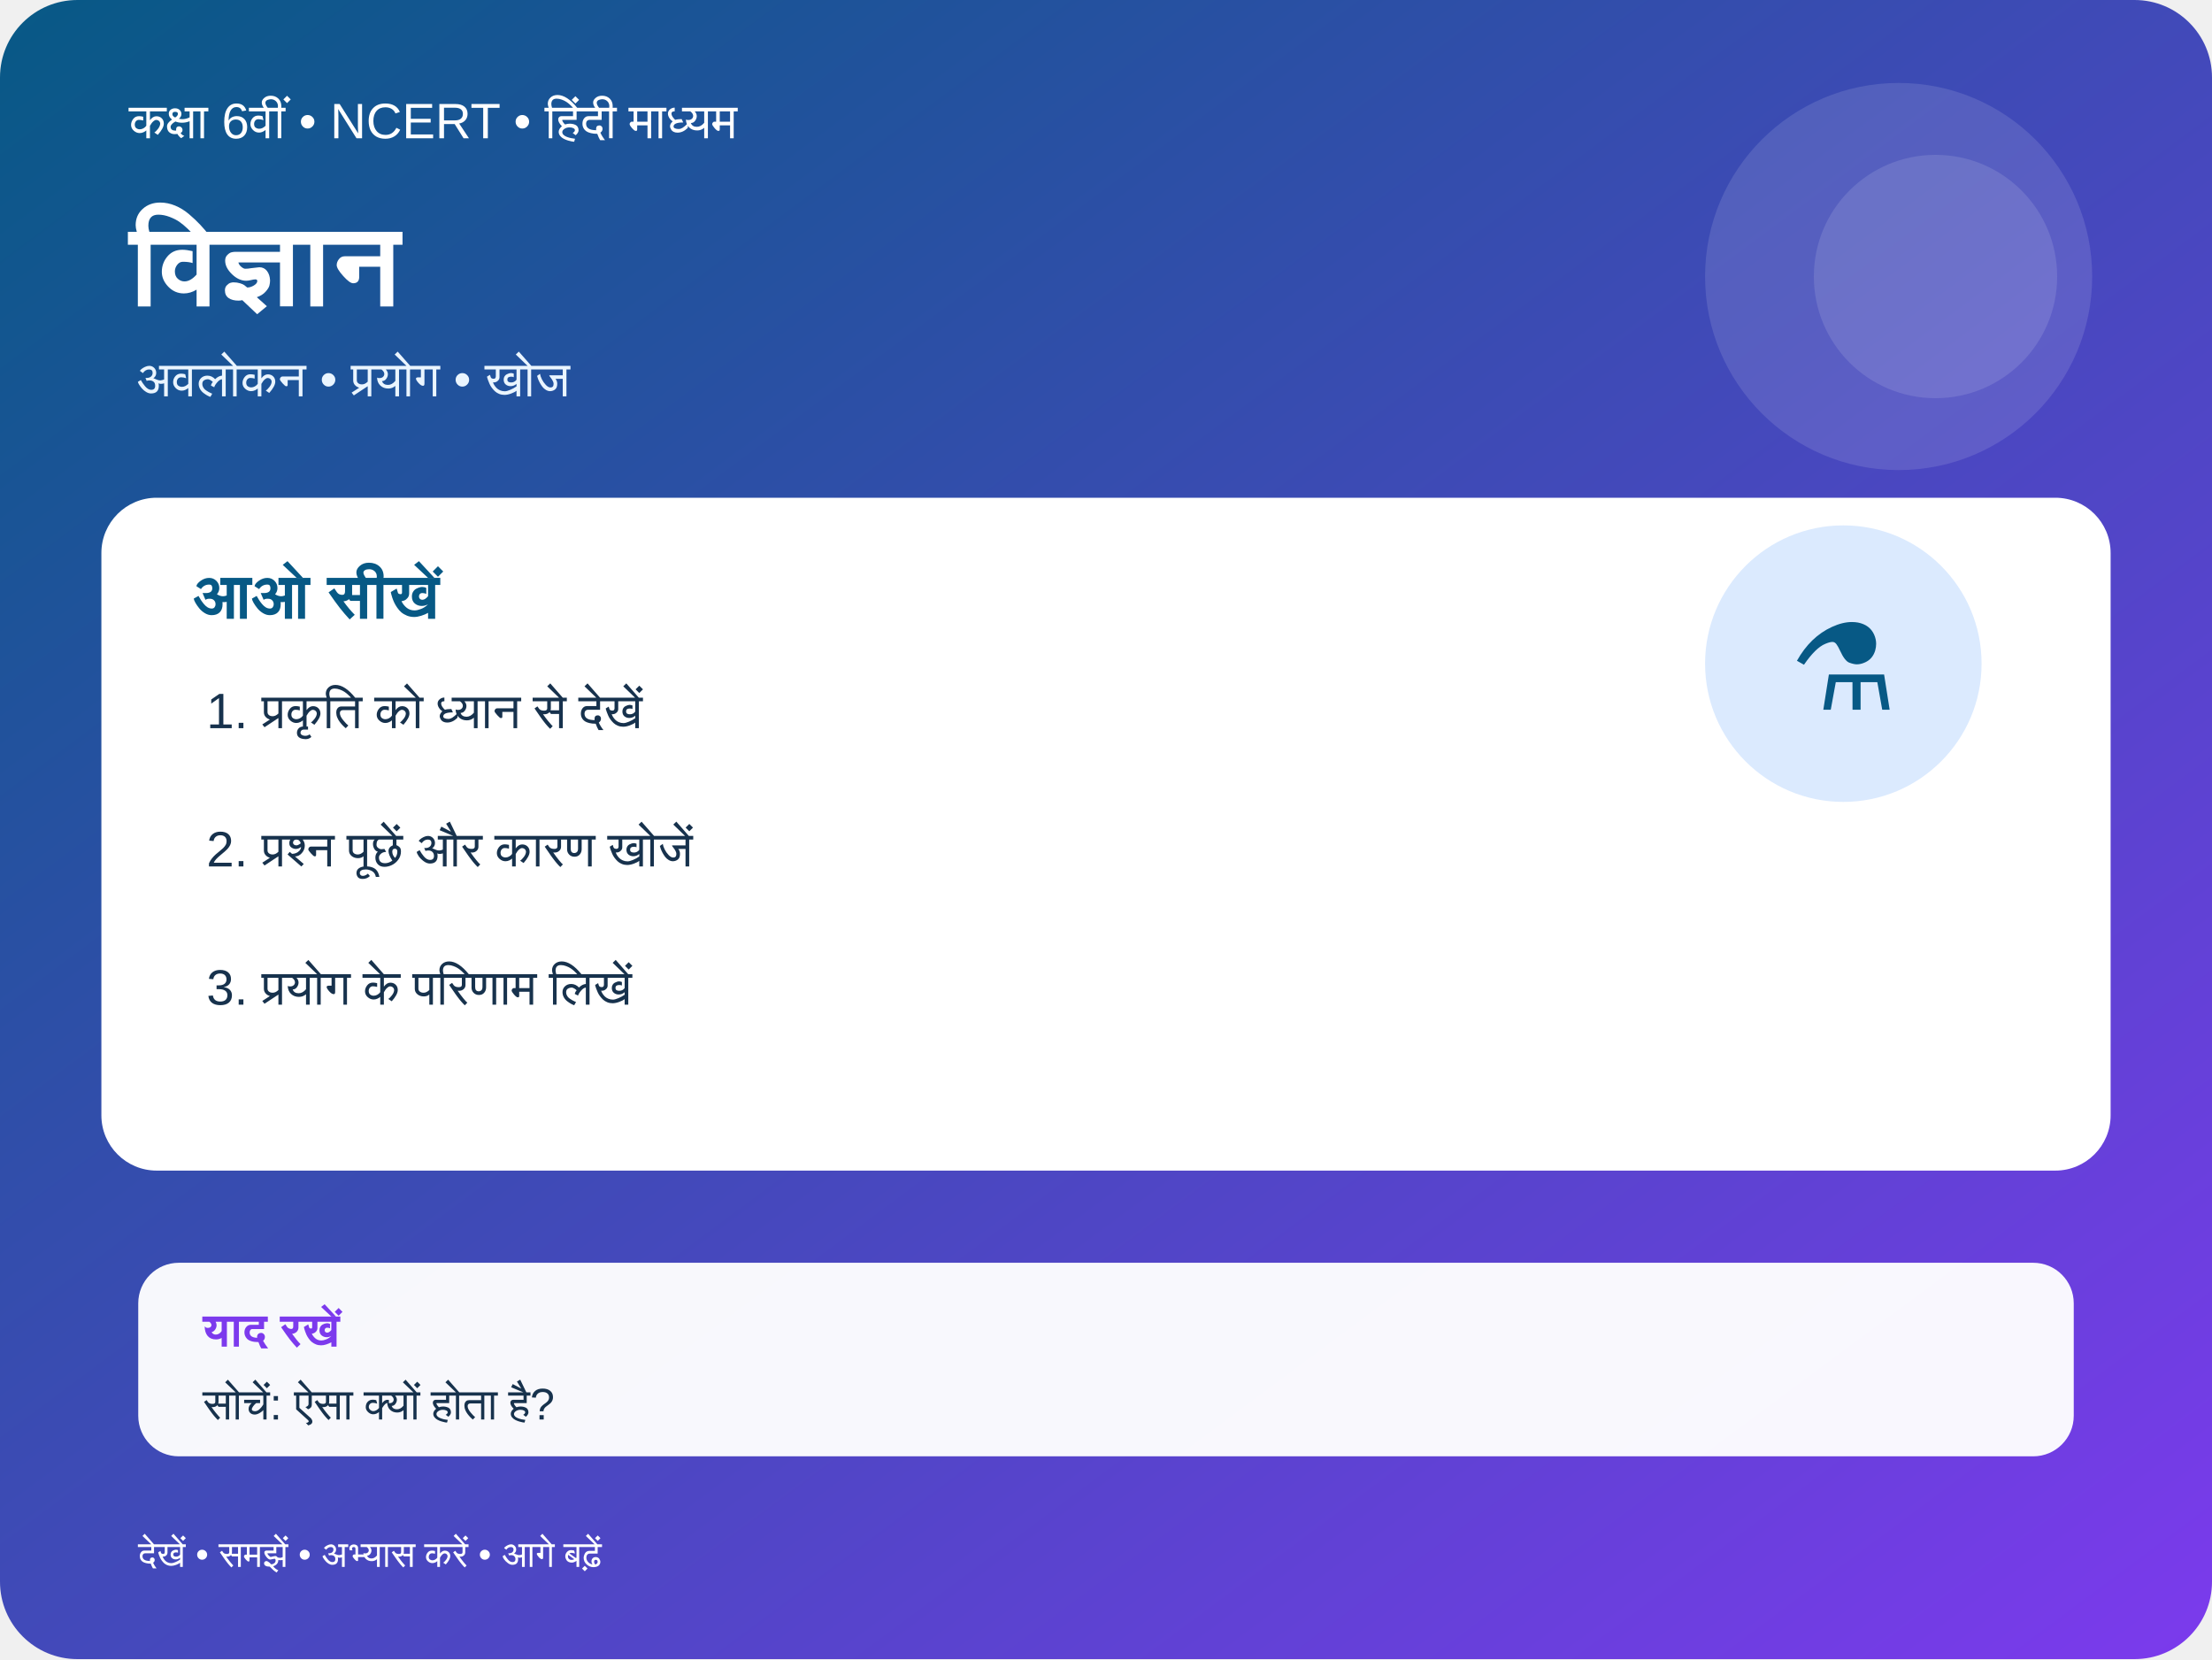
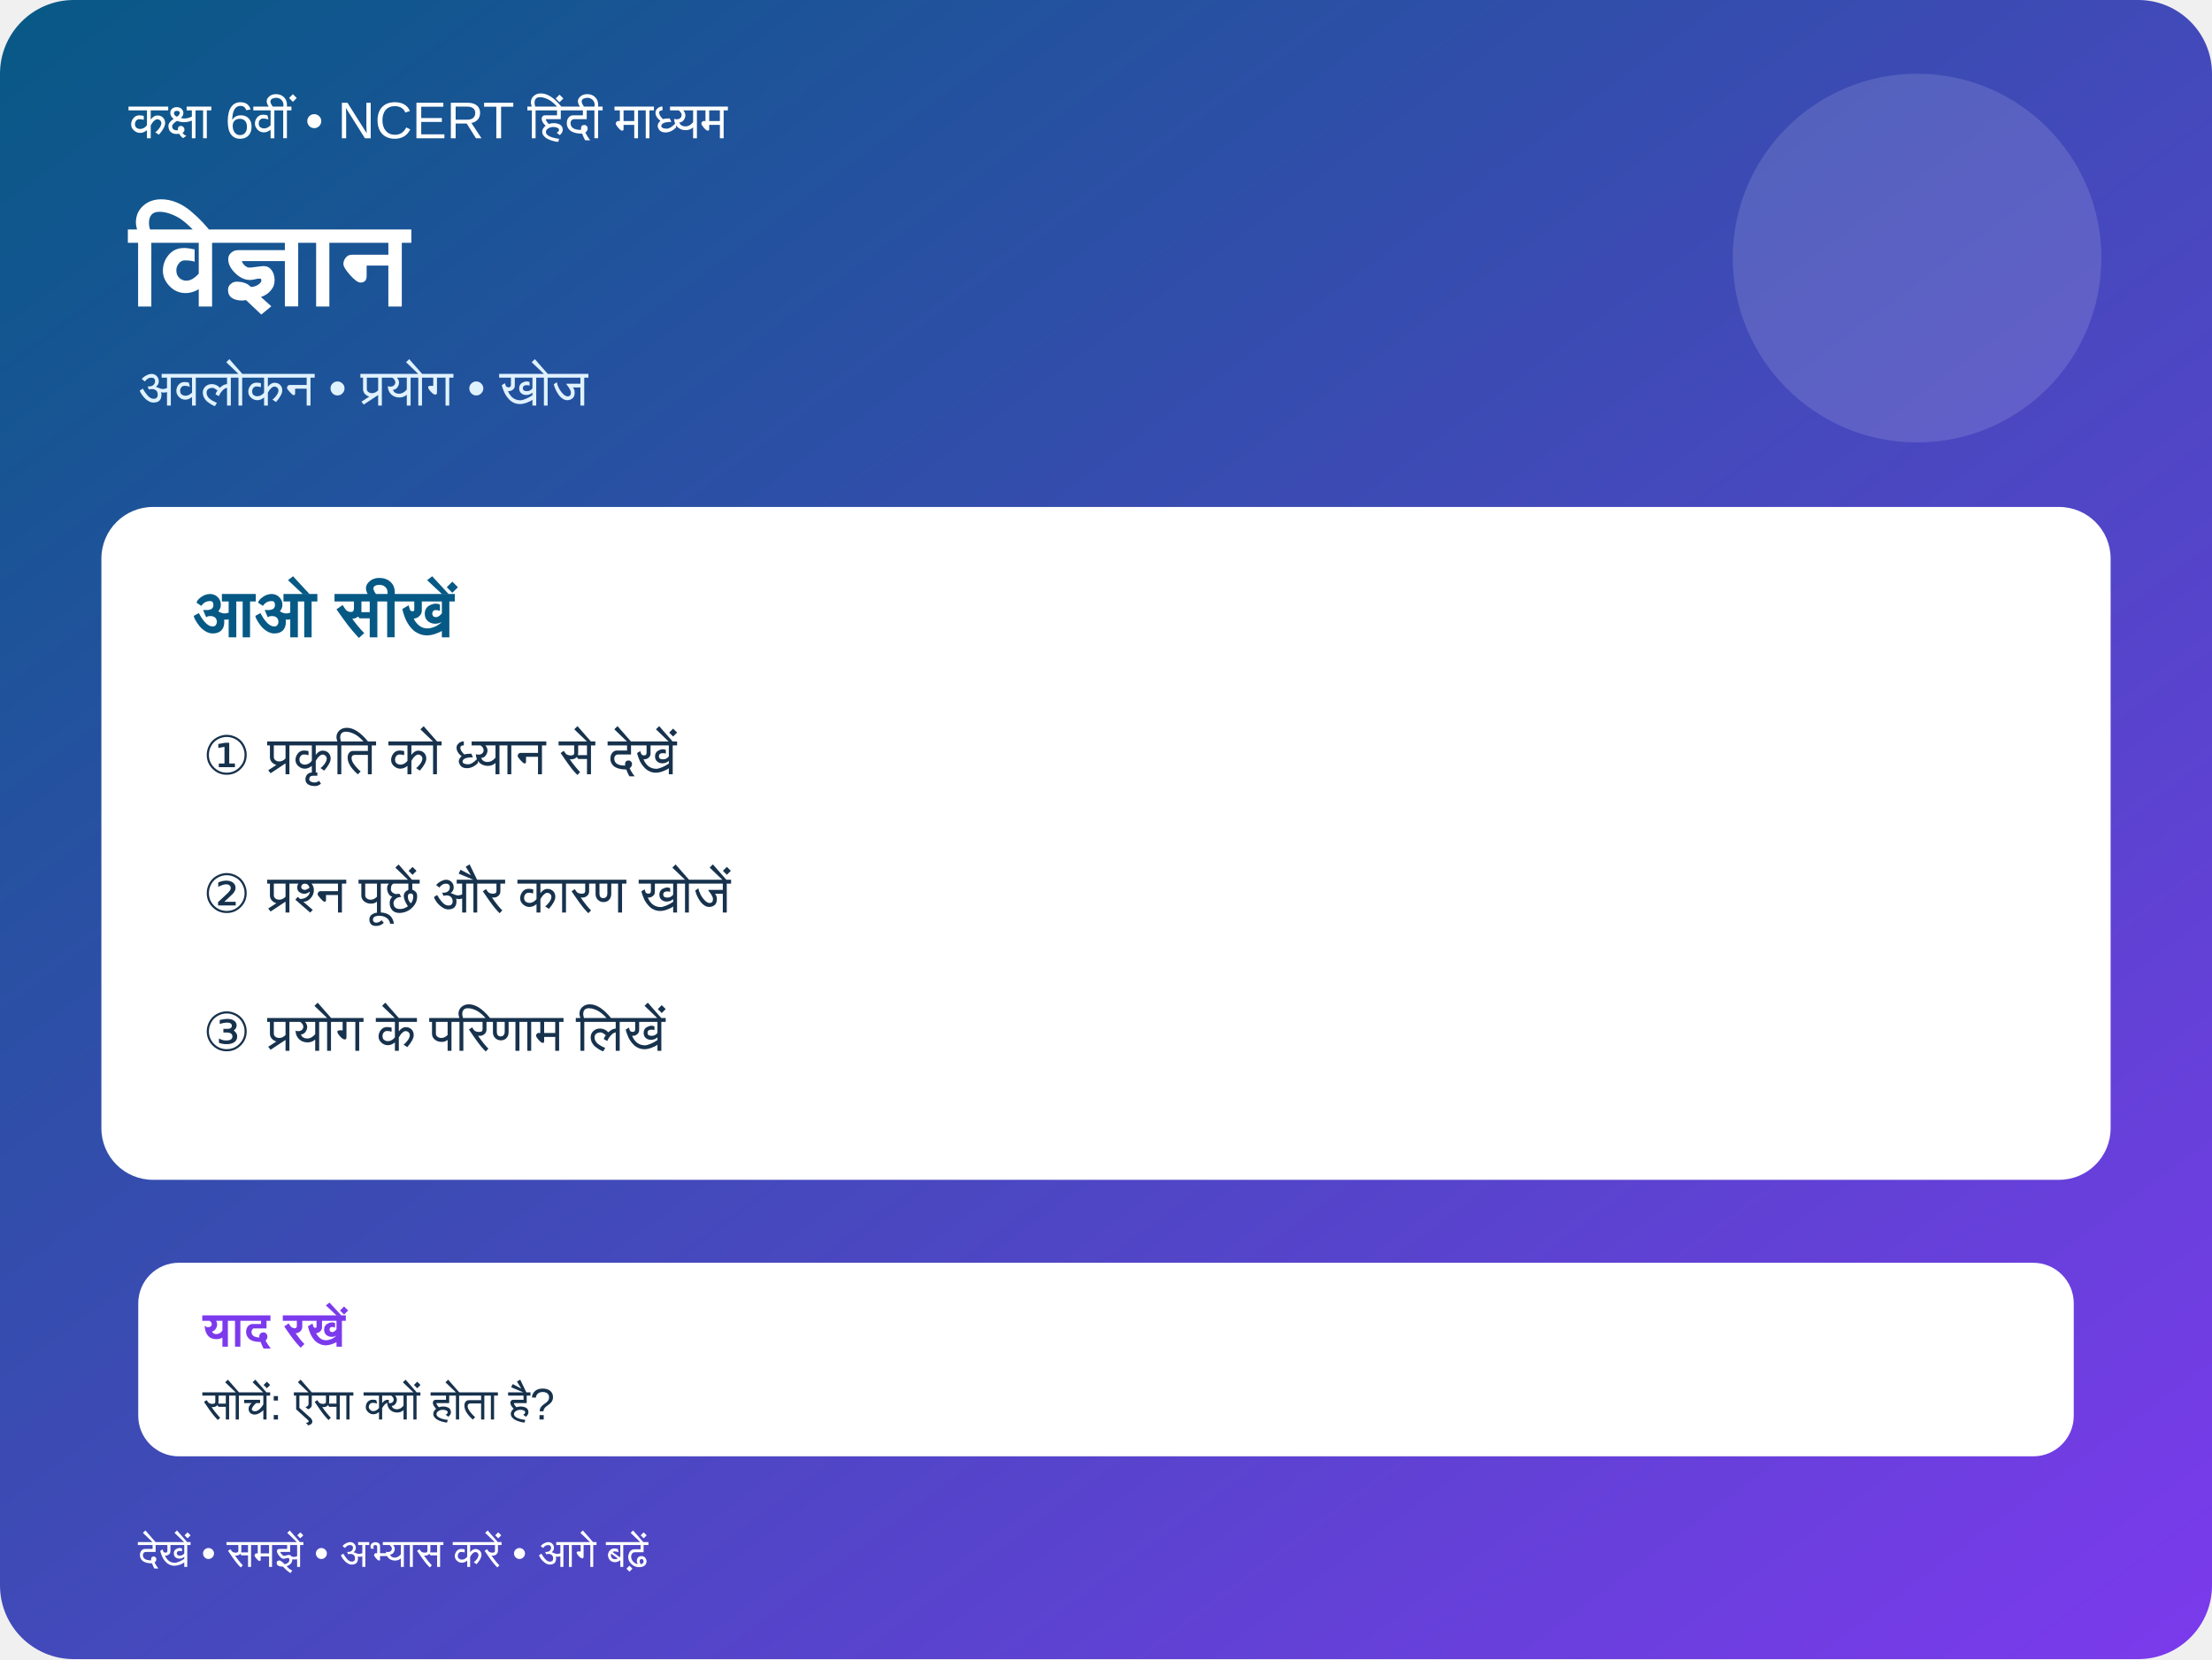
<svg xmlns="http://www.w3.org/2000/svg" width="1200" height="900" viewBox="0 0 1200 900">
  <defs>
-     <linearGradient id="bg" x1="0" y1="0" x2="1" y2="1">
+     <linearGradient id="g" x2="1" y2="1">
      <stop stop-color="#075985" />
      <stop offset="1" stop-color="#7c3aed" />
    </linearGradient>
  </defs>
-   <rect width="1200" height="900" rx="42" fill="url(#bg)" />
-   <circle cx="1030" cy="150" r="105" fill="#ffffff" opacity=".12" />
-   <circle cx="1050" cy="150" r="66" fill="#ffffff" opacity=".12" />
-   <text x="70" y="75" font-size="27" fill="#fff" font-family="Arial">कक्षा 6वीं • NCERT • हिंदी माध्यम</text>
-   <text x="70" y="165" font-size="62" font-weight="bold" fill="#fff" font-family="Arial">विज्ञान</text>
-   <text x="74" y="215" font-size="27" fill="#eaf5ff" font-family="Arial">अवलोकन • प्रयोग • खोज</text>
-   <rect x="55" y="270" width="1090" height="365" rx="30" fill="#fff" />
-   <circle cx="1000" cy="360" r="75" fill="#dbeafe" />
-   <text x="1000" y="385" text-anchor="middle" font-size="65" fill="#075985" font-family="Arial">⚗</text>
-   <text x="105" y="335" font-size="34" font-weight="bold" fill="#075985" font-family="Arial">आओ सीखें</text>
-   <text x="112" y="395" font-size="27" fill="#17324d" font-family="Arial">1. प्रकृति को ध्यान से देखें</text>
-   <text x="112" y="470" font-size="27" fill="#17324d" font-family="Arial">2. प्रश्न पूछें और कारण खोजें</text>
-   <text x="112" y="545" font-size="27" fill="#17324d" font-family="Arial">3. प्रयोग के परिणाम लिखें</text>
-   <rect x="75" y="685" width="1050" height="105" rx="22" fill="#fff" opacity=".96" />
-   <text x="110" y="730" font-size="25" font-weight="bold" fill="#7c3aed" font-family="Arial">याद रखें</text>
-   <text x="110" y="770" font-size="24" fill="#17324d" font-family="Arial">सोचें: ऐसा क्यों होता है?</text>
-   <text x="75" y="850" font-size="20" fill="#fff" font-family="Arial">देखें • समझें • अभ्यास करें • आगे बढ़ें</text>
+   <rect width="1200" height="900" rx="40" fill="url(#g)" />
+   <circle cx="1040" cy="140" r="100" fill="#fff" opacity=".13" />
+   <text x="70" y="75" fill="white" font-size="28" font-family="Arial">कक्षा 6वीं • NCERT हिंदी माध्यम</text>
+   <text x="70" y="165" fill="white" font-size="64" font-weight="bold" font-family="Arial">विज्ञान</text>
+   <text x="75" y="220" fill="#e0f2fe" font-size="28" font-family="Arial">अवलोकन • प्रयोग • खोज</text>
+   <rect x="55" y="275" width="1090" height="365" rx="28" fill="white" />
+   <text x="105" y="345" fill="#075985" font-size="36" font-weight="bold" font-family="Arial">आओ सीखें</text>
+   <g fill="#17324d" font-size="29" font-family="Arial">
+     <text x="110" y="420">① प्रकृति को ध्यान से देखें</text>
+     <text x="110" y="495">② प्रश्न पूछें और कारण खोजें</text>
+     <text x="110" y="570">③ प्रयोग के परिणाम लिखें</text>
+   </g>
+   <rect x="75" y="685" width="1050" height="105" rx="22" fill="white" />
+   <text x="110" y="730" fill="#7c3aed" font-size="26" font-weight="bold" font-family="Arial">याद रखें</text>
+   <text x="110" y="770" fill="#17324d" font-size="24" font-family="Arial">सोचें: ऐसा क्यों होता है?</text>
+   <text x="75" y="850" fill="white" font-size="22" font-family="Arial">देखें • समझें • अभ्यास करें • आगे बढ़ें</text>
</svg>
